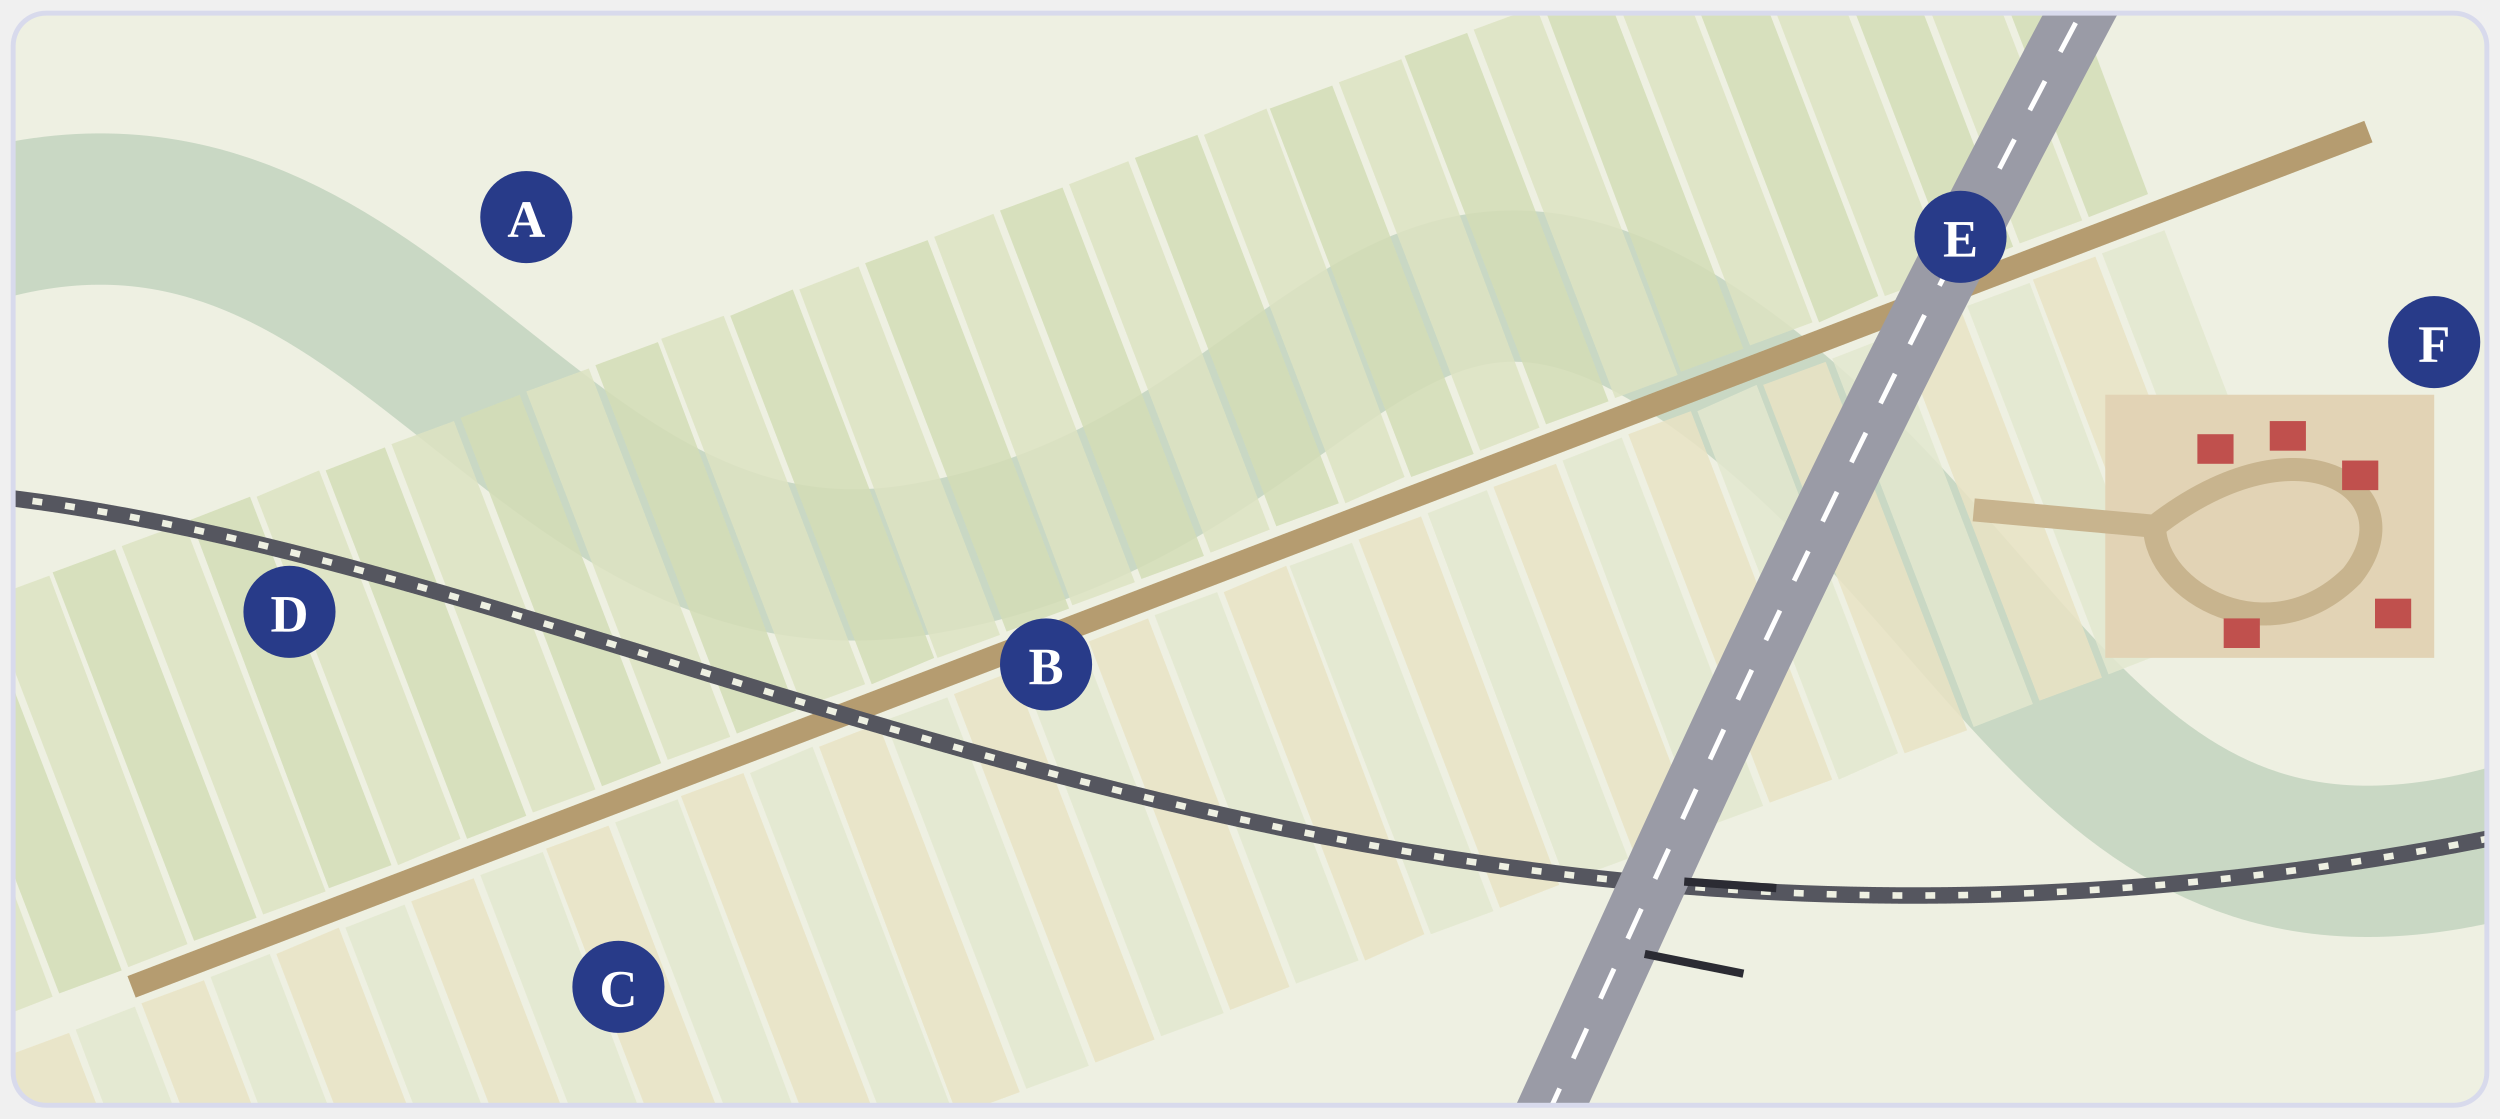
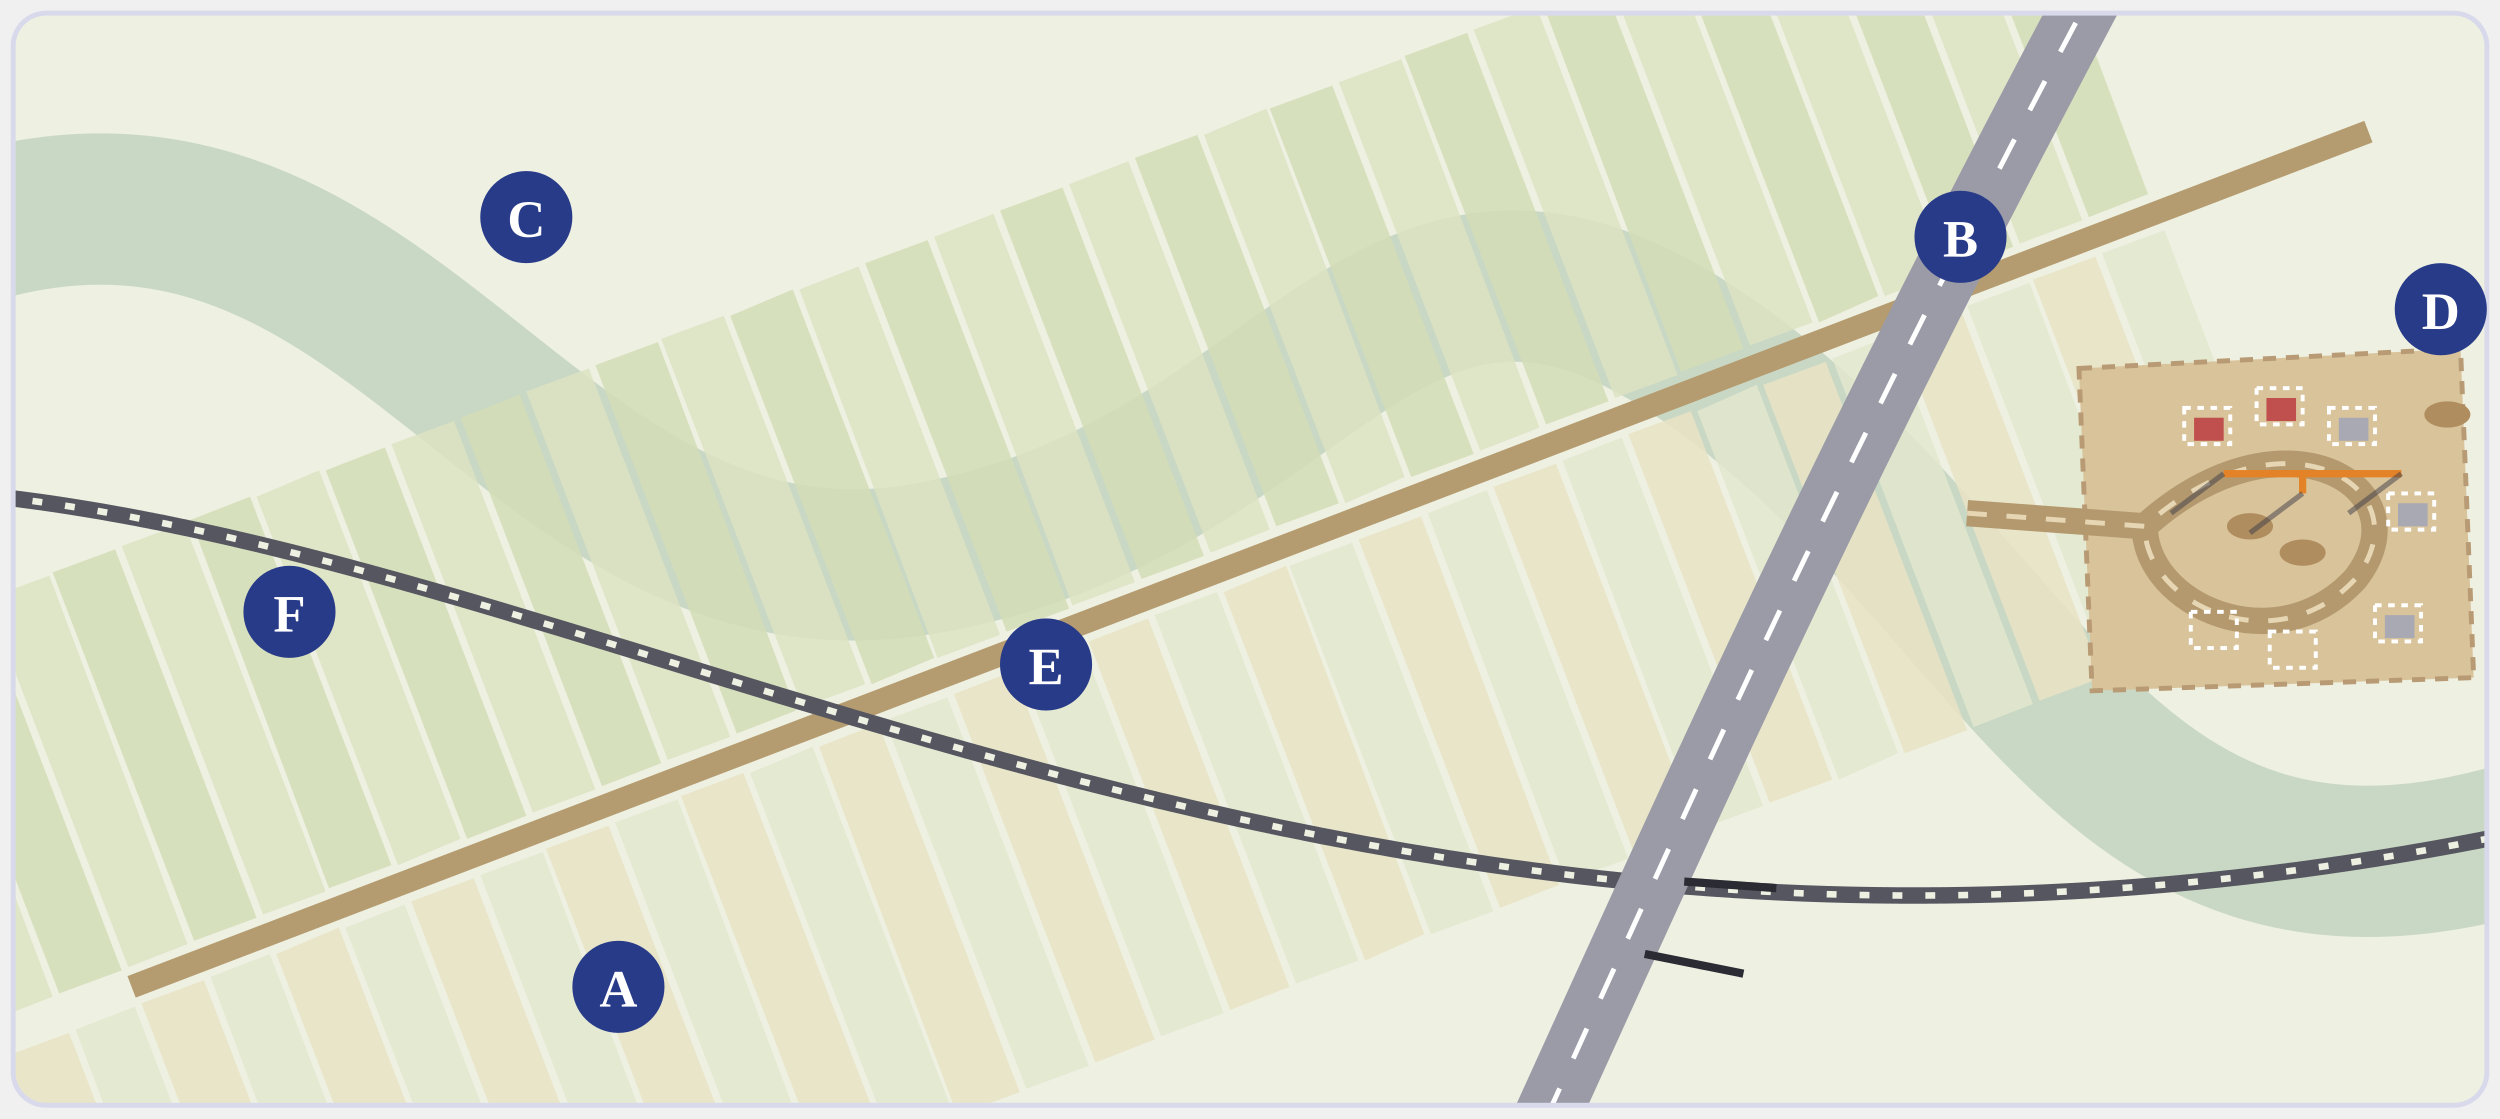
<svg xmlns="http://www.w3.org/2000/svg" viewBox="0 0 760 340" role="img" aria-label="Six features that cross each other">
  <defs>
    <clipPath id="chrono-cadre">
      <rect x="4" y="4" width="752" height="332" rx="10" />
    </clipPath>
  </defs>
  <g clip-path="url(#chrono-cadre)">
    <rect x="4" y="4" width="752" height="332" fill="#EEF0E2" />
    <path d="M-10 70 C 120 30, 160 190, 280 170 S 420 40, 520 110 S 640 300, 780 250" fill="none" stroke="#C9D8C4" stroke-width="46" stroke-linecap="round" />
    <path d="M-249 404 L-230 397 L-273 285 L-292 292 Z" fill="#DDE3C2" opacity="0.85" />
    <path d="M-245 415 L-226 408 L-183 520 L-202 527 Z" fill="#E9E3C4" opacity="0.85" />
    <path d="M-228 396 L-210 389 L-253 277 L-271 284 Z" fill="#D3DDB6" opacity="0.85" />
    <path d="M-224 407 L-205 400 L-163 512 L-181 519 Z" fill="#E3E8CF" opacity="0.85" />
    <path d="M-208 388 L-189 381 L-232 269 L-251 276 Z" fill="#DDE3C2" opacity="0.85" />
    <path d="M-204 400 L-185 392 L-142 504 L-161 512 Z" fill="#E9E3C4" opacity="0.85" />
    <path d="M-187 380 L-169 373 L-211 261 L-230 268 Z" fill="#D3DDB6" opacity="0.85" />
    <path d="M-183 392 L-164 385 L-121 497 L-140 504 Z" fill="#E3E8CF" opacity="0.85" />
    <path d="M-167 373 L-148 365 L-191 253 L-210 261 Z" fill="#DDE3C2" opacity="0.85" />
    <path d="M-162 384 L-144 377 L-101 489 L-120 496 Z" fill="#E9E3C4" opacity="0.85" />
    <path d="M-146 365 L-127 358 L-170 246 L-189 253 Z" fill="#D3DDB6" opacity="0.85" />
    <path d="M-142 376 L-123 369 L-80 481 L-99 488 Z" fill="#E3E8CF" opacity="0.85" />
    <path d="M-126 357 L-107 350 L-150 238 L-168 245 Z" fill="#DDE3C2" opacity="0.85" />
    <path d="M-121 368 L-103 361 L-60 473 L-78 480 Z" fill="#E9E3C4" opacity="0.85" />
    <path d="M-105 349 L-86 342 L-129 230 L-148 237 Z" fill="#D3DDB6" opacity="0.85" />
    <path d="M-101 360 L-82 353 L-39 465 L-58 472 Z" fill="#E3E8CF" opacity="0.85" />
    <path d="M-85 341 L-66 334 L-109 222 L-127 229 Z" fill="#DDE3C2" opacity="0.85" />
    <path d="M-80 352 L-62 345 L-19 457 L-37 464 Z" fill="#E9E3C4" opacity="0.85" />
    <path d="M-64 333 L-45 326 L-88 214 L-107 221 Z" fill="#D3DDB6" opacity="0.85" />
    <path d="M-60 345 L-41 337 L2 449 L-17 457 Z" fill="#E3E8CF" opacity="0.85" />
    <path d="M-43 325 L-25 318 L-68 206 L-86 213 Z" fill="#DDE3C2" opacity="0.85" />
    <path d="M-39 337 L-20 330 L22 442 L4 449 Z" fill="#E9E3C4" opacity="0.85" />
    <path d="M-23 318 L-4 310 L-47 198 L-66 206 Z" fill="#D3DDB6" opacity="0.85" />
    <path d="M-19 329 L0 322 L43 434 L24 441 Z" fill="#E3E8CF" opacity="0.85" />
    <path d="M-2 310 L16 303 L-26 191 L-45 198 Z" fill="#DDE3C2" opacity="0.85" />
    <path d="M2 321 L21 314 L64 426 L45 433 Z" fill="#E9E3C4" opacity="0.85" />
    <path d="M18 302 L37 295 L-6 183 L-25 190 Z" fill="#D3DDB6" opacity="0.85" />
    <path d="M23 313 L41 306 L84 418 L65 425 Z" fill="#E3E8CF" opacity="0.85" />
    <path d="M39 294 L57 287 L15 175 L-4 182 Z" fill="#DDE3C2" opacity="0.85" />
    <path d="M43 305 L62 298 L105 410 L86 417 Z" fill="#E9E3C4" opacity="0.85" />
    <path d="M59 286 L78 279 L35 167 L16 174 Z" fill="#D3DDB6" opacity="0.85" />
    <path d="M64 297 L82 290 L125 402 L106 409 Z" fill="#E3E8CF" opacity="0.85" />
    <path d="M80 278 L99 271 L56 159 L37 166 Z" fill="#DDE3C2" opacity="0.85" />
    <path d="M84 290 L103 282 L146 394 L127 402 Z" fill="#E9E3C4" opacity="0.85" />
    <path d="M100 270 L119 263 L76 151 L58 158 Z" fill="#D3DDB6" opacity="0.85" />
    <path d="M105 282 L123 275 L166 387 L148 394 Z" fill="#E3E8CF" opacity="0.85" />
    <path d="M121 263 L140 255 L97 143 L78 151 Z" fill="#DDE3C2" opacity="0.85" />
    <path d="M125 274 L144 267 L187 379 L168 386 Z" fill="#E9E3C4" opacity="0.85" />
    <path d="M142 255 L160 248 L117 136 L99 143 Z" fill="#D3DDB6" opacity="0.85" />
    <path d="M146 266 L165 259 L207 371 L189 378 Z" fill="#E3E8CF" opacity="0.85" />
    <path d="M162 247 L181 240 L138 128 L119 135 Z" fill="#DDE3C2" opacity="0.85" />
    <path d="M166 258 L185 251 L228 363 L209 370 Z" fill="#E9E3C4" opacity="0.85" />
    <path d="M183 239 L201 232 L158 120 L140 127 Z" fill="#D3DDB6" opacity="0.85" />
    <path d="M187 250 L206 243 L248 355 L230 362 Z" fill="#E3E8CF" opacity="0.85" />
    <path d="M203 231 L222 224 L179 112 L160 119 Z" fill="#DDE3C2" opacity="0.85" />
    <path d="M207 242 L226 235 L269 347 L250 354 Z" fill="#E9E3C4" opacity="0.85" />
    <path d="M224 223 L242 216 L200 104 L181 111 Z" fill="#D3DDB6" opacity="0.85" />
    <path d="M228 235 L247 227 L290 339 L271 347 Z" fill="#E3E8CF" opacity="0.85" />
    <path d="M244 215 L263 208 L220 96 L201 103 Z" fill="#DDE3C2" opacity="0.85" />
    <path d="M249 227 L267 220 L310 332 L291 339 Z" fill="#E9E3C4" opacity="0.85" />
    <path d="M265 208 L284 200 L241 88 L222 96 Z" fill="#D3DDB6" opacity="0.85" />
    <path d="M269 219 L288 212 L331 324 L312 331 Z" fill="#E3E8CF" opacity="0.85" />
    <path d="M285 200 L304 193 L261 81 L243 88 Z" fill="#DDE3C2" opacity="0.85" />
    <path d="M290 211 L308 204 L351 316 L333 323 Z" fill="#E9E3C4" opacity="0.85" />
    <path d="M306 192 L325 185 L282 73 L263 80 Z" fill="#D3DDB6" opacity="0.85" />
    <path d="M310 203 L329 196 L372 308 L353 315 Z" fill="#E3E8CF" opacity="0.85" />
    <path d="M326 184 L345 177 L302 65 L284 72 Z" fill="#DDE3C2" opacity="0.85" />
    <path d="M331 195 L349 188 L392 300 L374 307 Z" fill="#E9E3C4" opacity="0.85" />
    <path d="M347 176 L366 169 L323 57 L304 64 Z" fill="#D3DDB6" opacity="0.85" />
    <path d="M351 187 L370 180 L413 292 L394 299 Z" fill="#E3E8CF" opacity="0.85" />
    <path d="M368 168 L386 161 L343 49 L325 56 Z" fill="#DDE3C2" opacity="0.85" />
    <path d="M372 180 L391 172 L433 284 L415 292 Z" fill="#E9E3C4" opacity="0.85" />
    <path d="M388 160 L407 153 L364 41 L345 48 Z" fill="#D3DDB6" opacity="0.85" />
    <path d="M392 172 L411 165 L454 277 L435 284 Z" fill="#E3E8CF" opacity="0.85" />
    <path d="M409 153 L427 145 L385 33 L366 41 Z" fill="#DDE3C2" opacity="0.85" />
    <path d="M413 164 L432 157 L474 269 L456 276 Z" fill="#E9E3C4" opacity="0.85" />
    <path d="M429 145 L448 138 L405 26 L386 33 Z" fill="#D3DDB6" opacity="0.85" />
    <path d="M434 156 L452 149 L495 261 L476 268 Z" fill="#E3E8CF" opacity="0.85" />
    <path d="M450 137 L468 130 L426 18 L407 25 Z" fill="#DDE3C2" opacity="0.85" />
    <path d="M454 148 L473 141 L516 253 L497 260 Z" fill="#E9E3C4" opacity="0.85" />
    <path d="M470 129 L489 122 L446 10 L427 17 Z" fill="#D3DDB6" opacity="0.85" />
    <path d="M475 140 L493 133 L536 245 L517 252 Z" fill="#E3E8CF" opacity="0.85" />
    <path d="M491 121 L510 114 L467 2 L448 9 Z" fill="#DDE3C2" opacity="0.85" />
    <path d="M495 132 L514 125 L557 237 L538 244 Z" fill="#E9E3C4" opacity="0.85" />
    <path d="M511 113 L530 106 L487 -6 L469 1 Z" fill="#D3DDB6" opacity="0.85" />
    <path d="M516 125 L534 117 L577 229 L559 237 Z" fill="#E3E8CF" opacity="0.85" />
    <path d="M532 105 L551 98 L508 -14 L489 -7 Z" fill="#DDE3C2" opacity="0.85" />
    <path d="M536 117 L555 110 L598 222 L579 229 Z" fill="#E9E3C4" opacity="0.85" />
    <path d="M553 98 L571 90 L528 -22 L510 -14 Z" fill="#D3DDB6" opacity="0.85" />
    <path d="M557 109 L575 102 L618 214 L600 221 Z" fill="#E3E8CF" opacity="0.85" />
    <path d="M573 90 L592 83 L549 -29 L530 -22 Z" fill="#DDE3C2" opacity="0.85" />
    <path d="M577 101 L596 94 L639 206 L620 213 Z" fill="#E9E3C4" opacity="0.85" />
    <path d="M594 82 L612 75 L569 -37 L551 -30 Z" fill="#D3DDB6" opacity="0.85" />
    <path d="M598 93 L617 86 L659 198 L641 205 Z" fill="#E3E8CF" opacity="0.85" />
    <path d="M614 74 L633 67 L590 -45 L571 -38 Z" fill="#DDE3C2" opacity="0.85" />
    <path d="M618 85 L637 78 L680 190 L661 197 Z" fill="#E9E3C4" opacity="0.85" />
    <path d="M635 66 L653 59 L611 -53 L592 -46 Z" fill="#D3DDB6" opacity="0.85" />
    <path d="M639 77 L658 70 L701 182 L682 189 Z" fill="#E3E8CF" opacity="0.85" />
    <path d="M40 300 L720 40" stroke="#B59C70" stroke-width="7" />
    <path id="chrono-fer" d="M-10 150 C 200 170, 420 330, 780 250" fill="none" stroke="#55565F" stroke-width="5" />
    <path d="M-10 150 C 200 170, 420 330, 780 250" fill="none" stroke="#EEF0E2" stroke-width="2" stroke-dasharray="3 7" />
    <path d="M470 340 C 520 230, 560 140, 640 -10" fill="none" stroke="#9A9BA6" stroke-width="20" />
    <path d="M470 340 C 520 230, 560 140, 640 -10" fill="none" stroke="#FFFFFF" stroke-width="1.5" stroke-dasharray="10 10" />
    <path d="M512 268 L540 270 M500 290 L530 296" stroke="#2B2B33" stroke-width="2.5" />
-     <path d="M640 120 L740 120 L740 200 L640 200 Z" fill="#E2D3B5" />
-     <path d="M600 155 L655 160 C 700 125, 735 150, 715 175 C 690 200, 655 180, 655 160" fill="none" stroke="#C8B48E" stroke-width="7" />
-     <rect x="668" y="132" width="11" height="9" fill="#C0504D" />
-     <rect x="690" y="128" width="11" height="9" fill="#C0504D" />
-     <rect x="712" y="140" width="11" height="9" fill="#C0504D" />
-     <rect x="722" y="182" width="11" height="9" fill="#C0504D" />
-     <rect x="676" y="188" width="11" height="9" fill="#C0504D" />
+     <path d="M632 112 L748 106 L752 206 L636 210 Z" fill="#D9C39A" />
+     <path d="M632 112 L748 106 L752 206 L636 210 Z" fill="none" stroke="#B89B74" stroke-width="1.5" stroke-dasharray="4 3" />
+     <path d="M598 156 L652 160 C 694 122, 738 148, 716 176 C 692 202, 652 184, 652 160" fill="none" stroke="#B4996E" stroke-width="8" />
+     <path d="M598 156 L652 160 C 694 122, 738 148, 716 176 C 692 202, 652 184, 652 160" fill="none" stroke="#E6D6B4" stroke-width="1.5" stroke-dasharray="6 6" />
+     <rect x="664" y="124" width="14" height="11" fill="none" stroke="#FFFFFF" stroke-width="1.2" stroke-dasharray="2 2" />
+     <rect x="686" y="118" width="14" height="11" fill="none" stroke="#FFFFFF" stroke-width="1.2" stroke-dasharray="2 2" />
+     <rect x="708" y="124" width="14" height="11" fill="none" stroke="#FFFFFF" stroke-width="1.2" stroke-dasharray="2 2" />
+     <rect x="726" y="150" width="14" height="11" fill="none" stroke="#FFFFFF" stroke-width="1.2" stroke-dasharray="2 2" />
+     <rect x="722" y="184" width="14" height="11" fill="none" stroke="#FFFFFF" stroke-width="1.2" stroke-dasharray="2 2" />
+     <rect x="690" y="192" width="14" height="11" fill="none" stroke="#FFFFFF" stroke-width="1.2" stroke-dasharray="2 2" />
+     <rect x="666" y="186" width="14" height="11" fill="none" stroke="#FFFFFF" stroke-width="1.2" stroke-dasharray="2 2" />
+     <rect x="667" y="127" width="9" height="7" fill="#C0504D" />
+     <rect x="689" y="121" width="9" height="7" fill="#C0504D" />
+     <rect x="711" y="127" width="9" height="7" fill="#A8A9B3" />
+     <rect x="729" y="153" width="9" height="7" fill="#A8A9B3" />
+     <rect x="725" y="187" width="9" height="7" fill="#A8A9B3" />
+     <ellipse cx="684" cy="160" rx="7" ry="4" fill="#B08D5E" />
+     <ellipse cx="700" cy="168" rx="7" ry="4" fill="#B08D5E" />
+     <ellipse cx="744" cy="126" rx="7" ry="4" fill="#B08D5E" />
+     <path d="M700 150 L700 144 M676 144 L730 144" stroke="#E38226" stroke-width="2.2" />
+     <path d="M700 150 L684 162 M676 144 L660 156 M730 144 L714 156" stroke="#3B3C47" stroke-width="1.6" opacity="0.5" />
  </g>
  <rect x="4" y="4" width="752" height="332" rx="10" fill="none" stroke="#D8DAEC" stroke-width="1.5" />
  <circle cx="160" cy="66" r="14" fill="#283B89" />
-   <text x="160" y="72" text-anchor="middle" style="font-size:16px;font-weight:700;fill:#FFFFFF">A</text>
+   <text x="160" y="72" text-anchor="middle" style="font-size:16px;font-weight:700;fill:#FFFFFF">C</text>
  <circle cx="318" cy="202" r="14" fill="#283B89" />
-   <text x="318" y="208" text-anchor="middle" style="font-size:16px;font-weight:700;fill:#FFFFFF">B</text>
+   <text x="318" y="208" text-anchor="middle" style="font-size:16px;font-weight:700;fill:#FFFFFF">E</text>
  <circle cx="188" cy="300" r="14" fill="#283B89" />
-   <text x="188" y="306" text-anchor="middle" style="font-size:16px;font-weight:700;fill:#FFFFFF">C</text>
+   <text x="188" y="306" text-anchor="middle" style="font-size:16px;font-weight:700;fill:#FFFFFF">A</text>
  <circle cx="88" cy="186" r="14" fill="#283B89" />
-   <text x="88" y="192" text-anchor="middle" style="font-size:16px;font-weight:700;fill:#FFFFFF">D</text>
+   <text x="88" y="192" text-anchor="middle" style="font-size:16px;font-weight:700;fill:#FFFFFF">F</text>
  <circle cx="596" cy="72" r="14" fill="#283B89" />
-   <text x="596" y="78" text-anchor="middle" style="font-size:16px;font-weight:700;fill:#FFFFFF">E</text>
-   <circle cx="740" cy="104" r="14" fill="#283B89" />
-   <text x="740" y="110" text-anchor="middle" style="font-size:16px;font-weight:700;fill:#FFFFFF">F</text>
+   <text x="596" y="78" text-anchor="middle" style="font-size:16px;font-weight:700;fill:#FFFFFF">B</text>
+   <circle cx="742" cy="94" r="14" fill="#283B89" />
+   <text x="742" y="100" text-anchor="middle" style="font-size:16px;font-weight:700;fill:#FFFFFF">D</text>
</svg>
